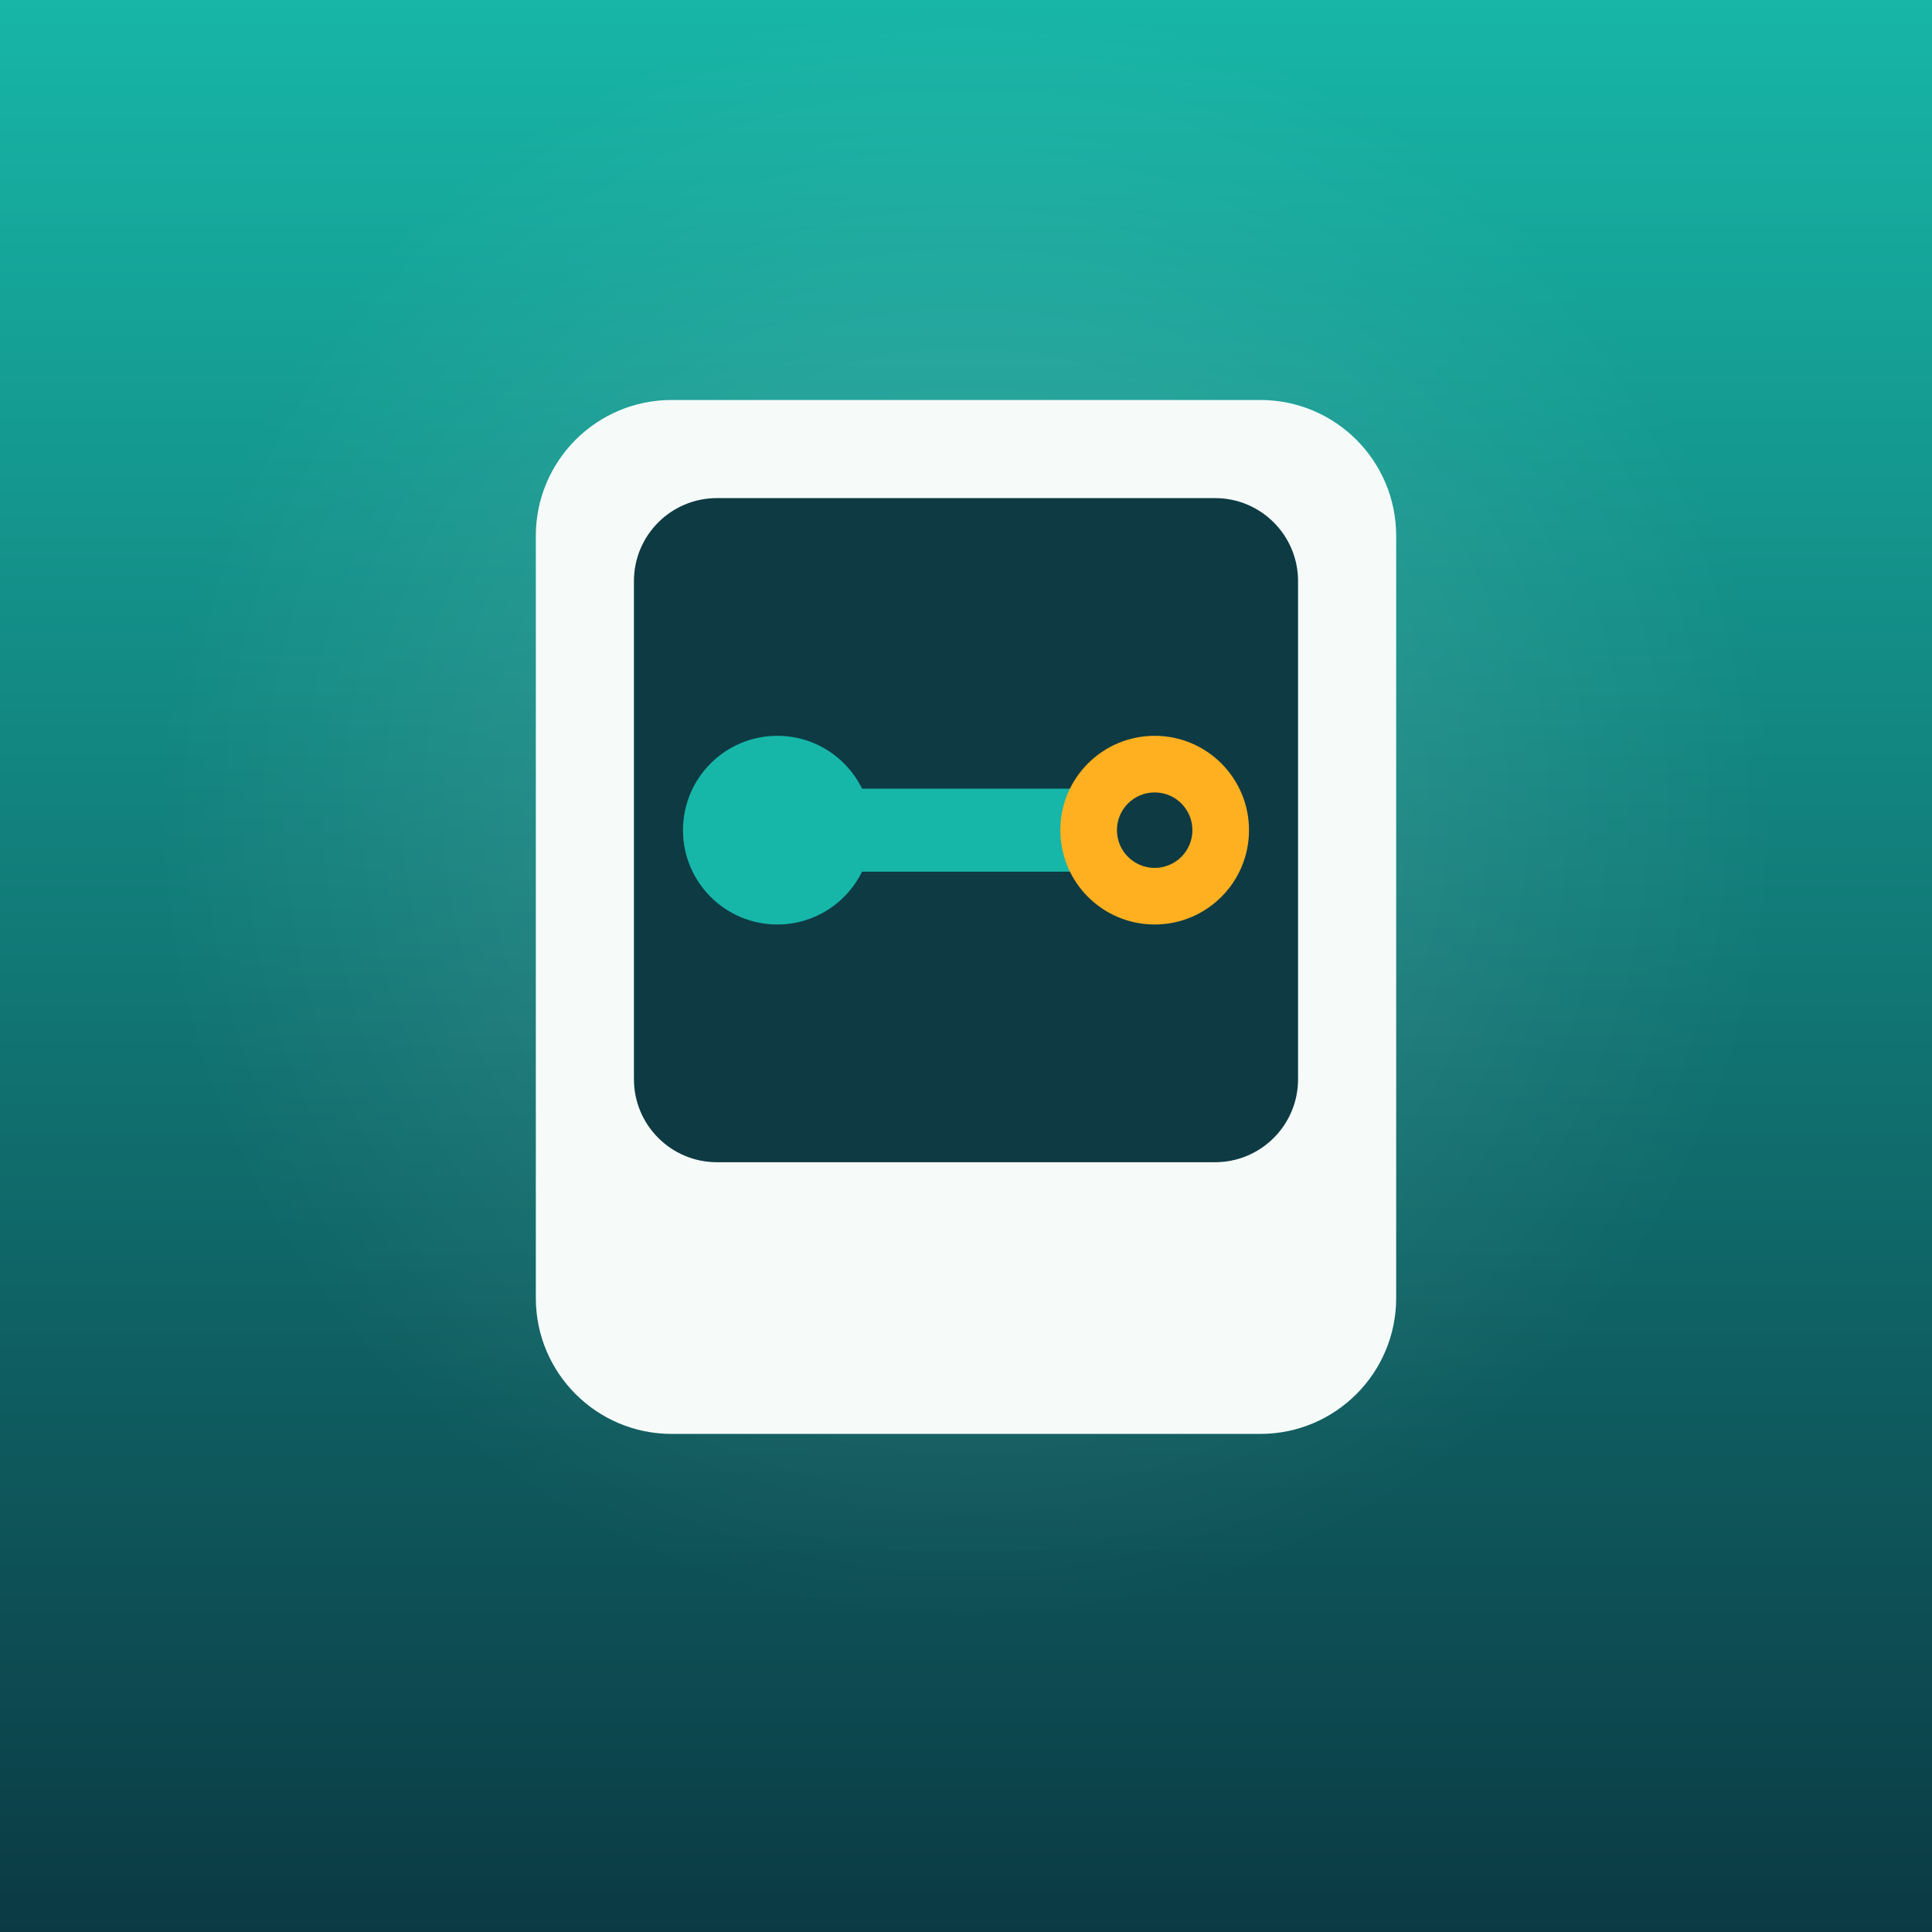
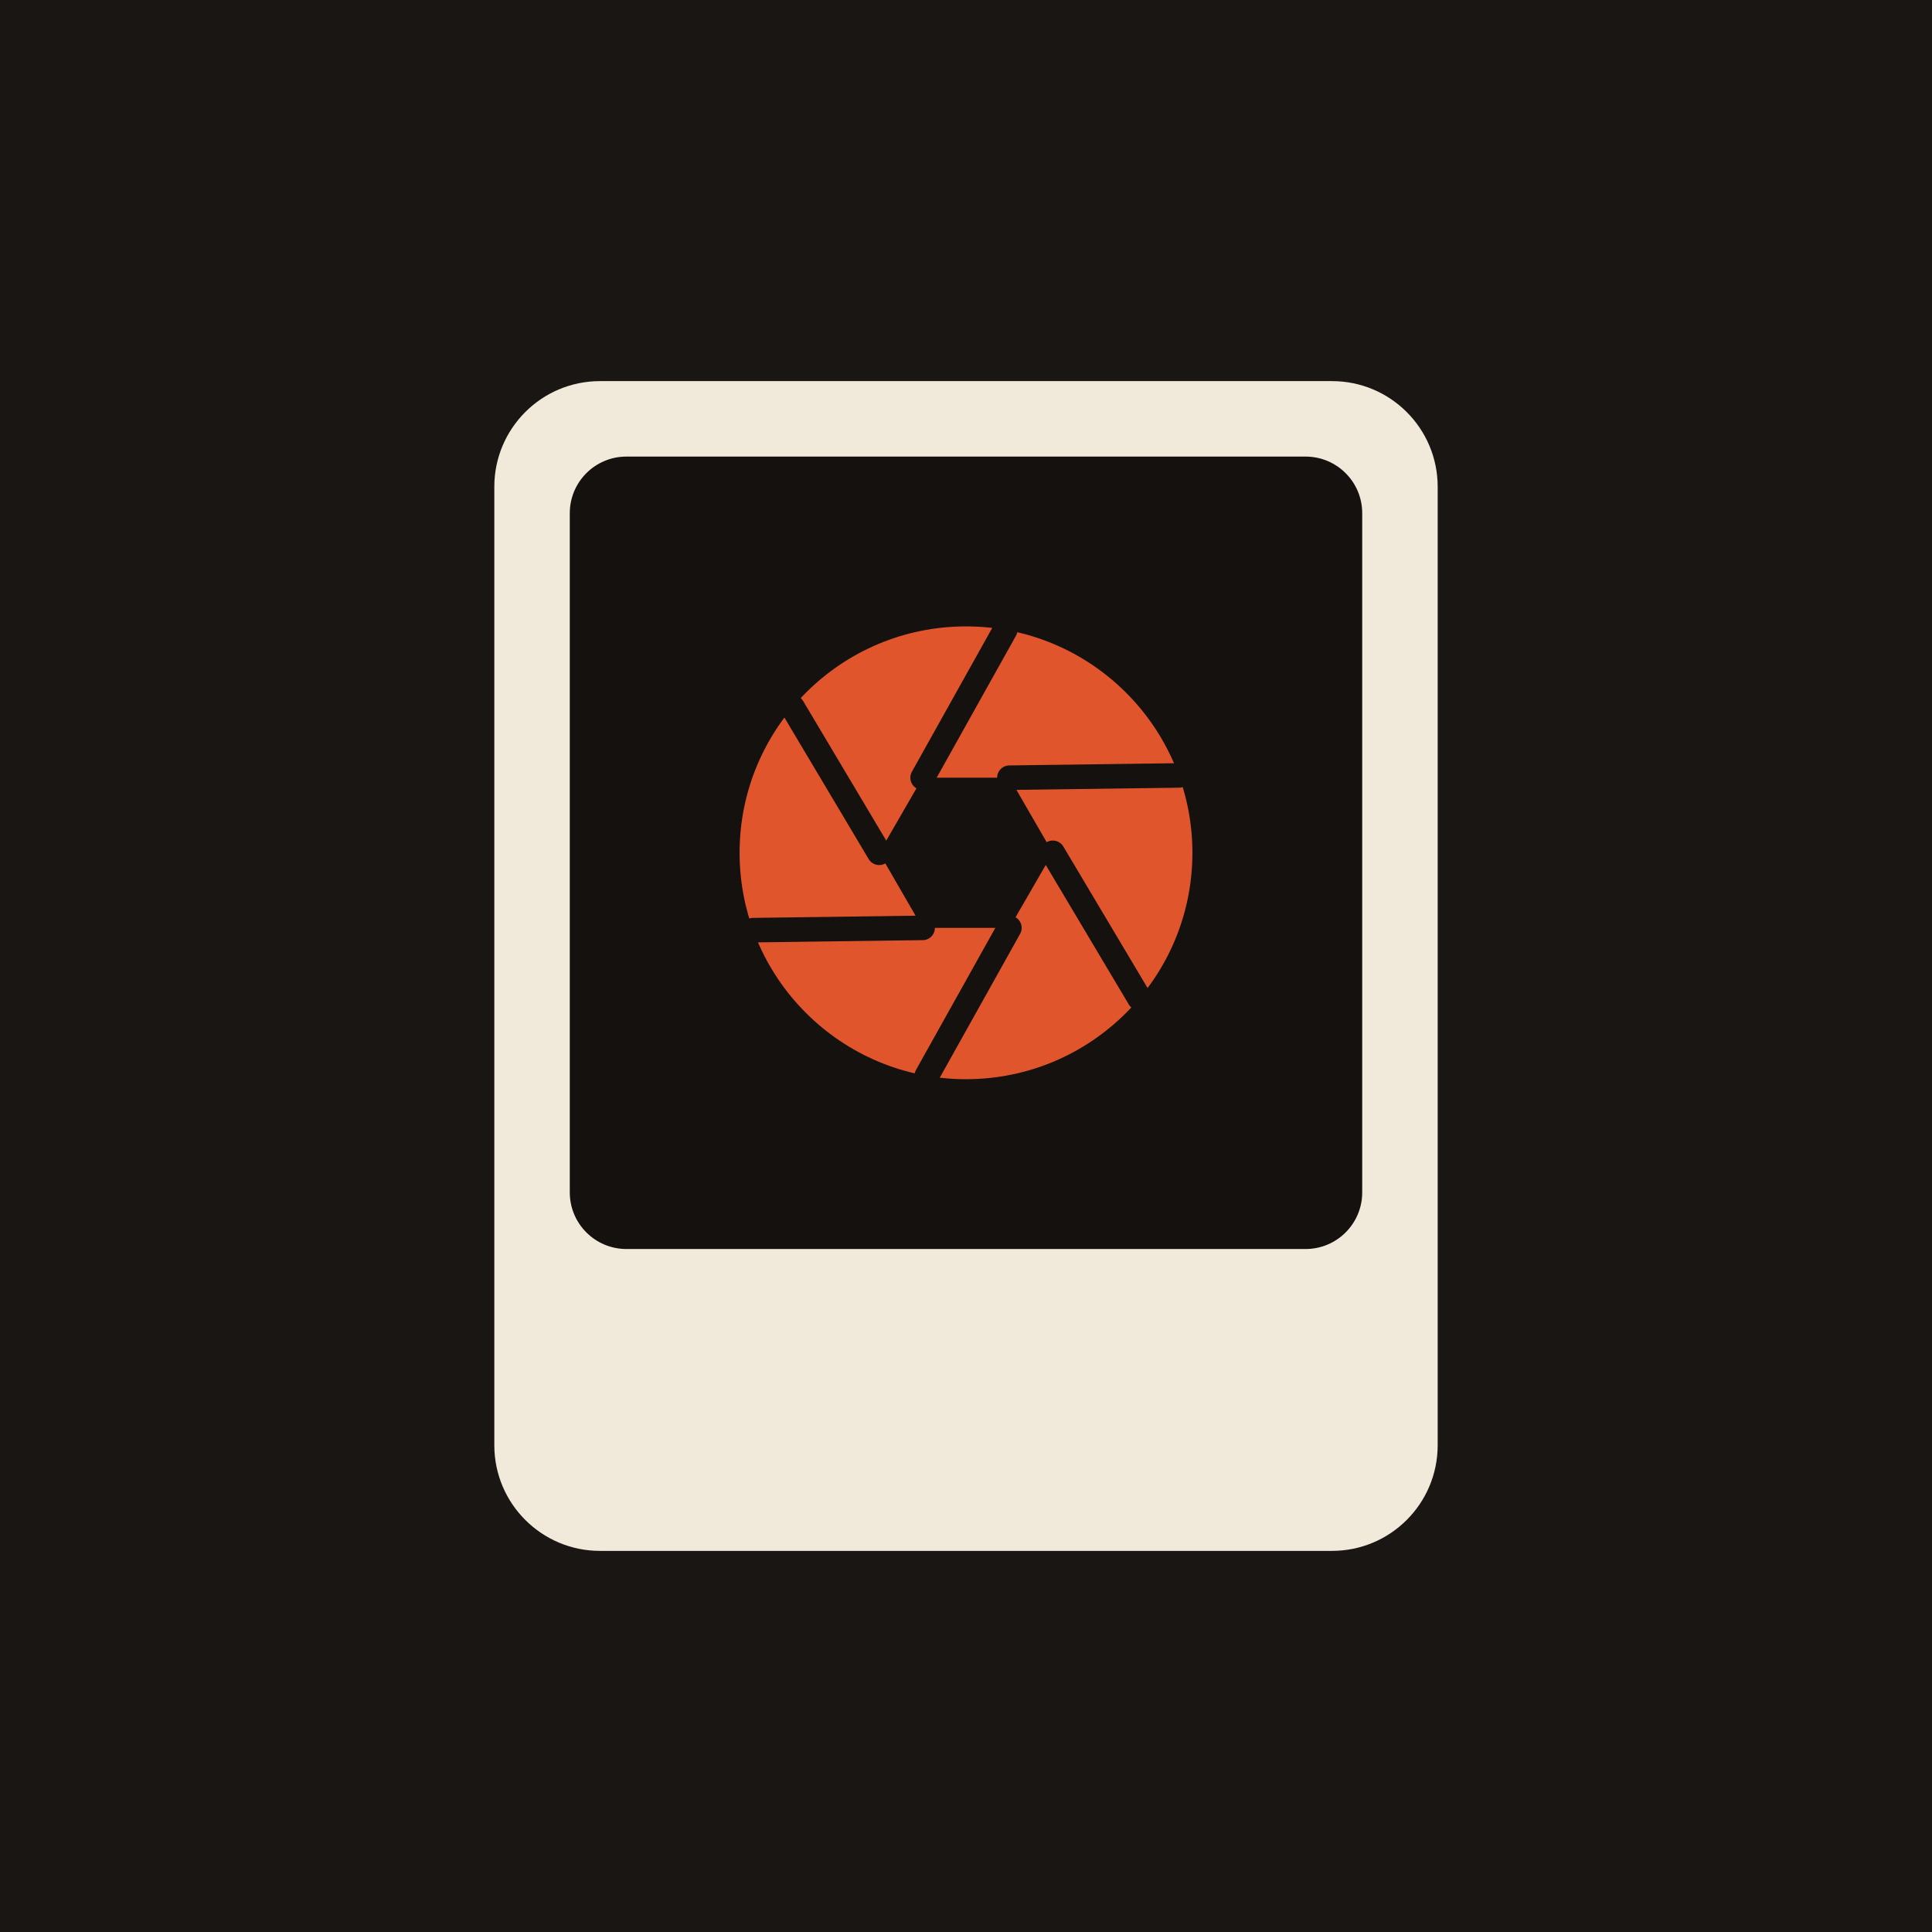
<svg xmlns="http://www.w3.org/2000/svg" width="1024" height="1024" viewBox="0 0 1024 1024" fill="none" role="img" aria-label="InstantLink app icon">
-   <defs>
-     <linearGradient id="bg" x1="0" y1="0" x2="0" y2="1024" gradientUnits="userSpaceOnUse">
-       <stop offset="0" stop-color="#17B6A7" />
-       <stop offset="1" stop-color="#0B3A44" />
-     </linearGradient>
-     <radialGradient id="glow" cx="512" cy="430" r="430" gradientUnits="userSpaceOnUse">
-       <stop offset="0" stop-color="#FFFFFF" stop-opacity="0.16" />
-       <stop offset="1" stop-color="#FFFFFF" stop-opacity="0" />
-     </radialGradient>
-   </defs>
-   <rect width="1024" height="1024" fill="url(#bg)" />
-   <rect width="1024" height="1024" fill="url(#glow)" />
-   <rect x="284" y="212" width="456" height="548" rx="72" fill="#F6FBFA" />
-   <rect x="336" y="264" width="352" height="352" rx="44" fill="#0E3A43" />
-   <path d="M412 440 H612" stroke="#16B7A9" stroke-width="44" stroke-linecap="round" />
-   <circle cx="412" cy="440" r="50" fill="#16B7A9" />
-   <circle cx="612" cy="440" r="50" fill="#FFB020" />
-   <circle cx="612" cy="440" r="20" fill="#0E3A43" />
+   <rect width="1024" height="1024" fill="#1A1613" />
+   <rect x="262" y="202" width="500" height="620" rx="56" fill="#F1EADA" />
+   <rect x="302" y="242" width="420" height="420" rx="30" fill="#14110E" />
+   <circle cx="512" cy="452" r="120" fill="#E0552B" />
+   <line x1="558.0" y1="452.0" x2="603.9" y2="529.1" stroke="#14110E" stroke-width="13" stroke-linecap="round" />
+   <line x1="535.0" y1="491.8" x2="491.2" y2="570.2" stroke="#14110E" stroke-width="13" stroke-linecap="round" />
+   <line x1="489.0" y1="491.8" x2="399.2" y2="493.0" stroke="#14110E" stroke-width="13" stroke-linecap="round" />
+   <line x1="466.0" y1="452.0" x2="420.1" y2="374.9" stroke="#14110E" stroke-width="13" stroke-linecap="round" />
+   <line x1="489.0" y1="412.2" x2="532.8" y2="333.8" stroke="#14110E" stroke-width="13" stroke-linecap="round" />
+   <line x1="535.0" y1="412.2" x2="624.8" y2="411.0" stroke="#14110E" stroke-width="13" stroke-linecap="round" />
+   <polygon points="558.0,452.0 535.0,491.8 489.0,491.8 466.0,452.0 489.0,412.2 535.0,412.2" fill="#14110E" />
</svg>
